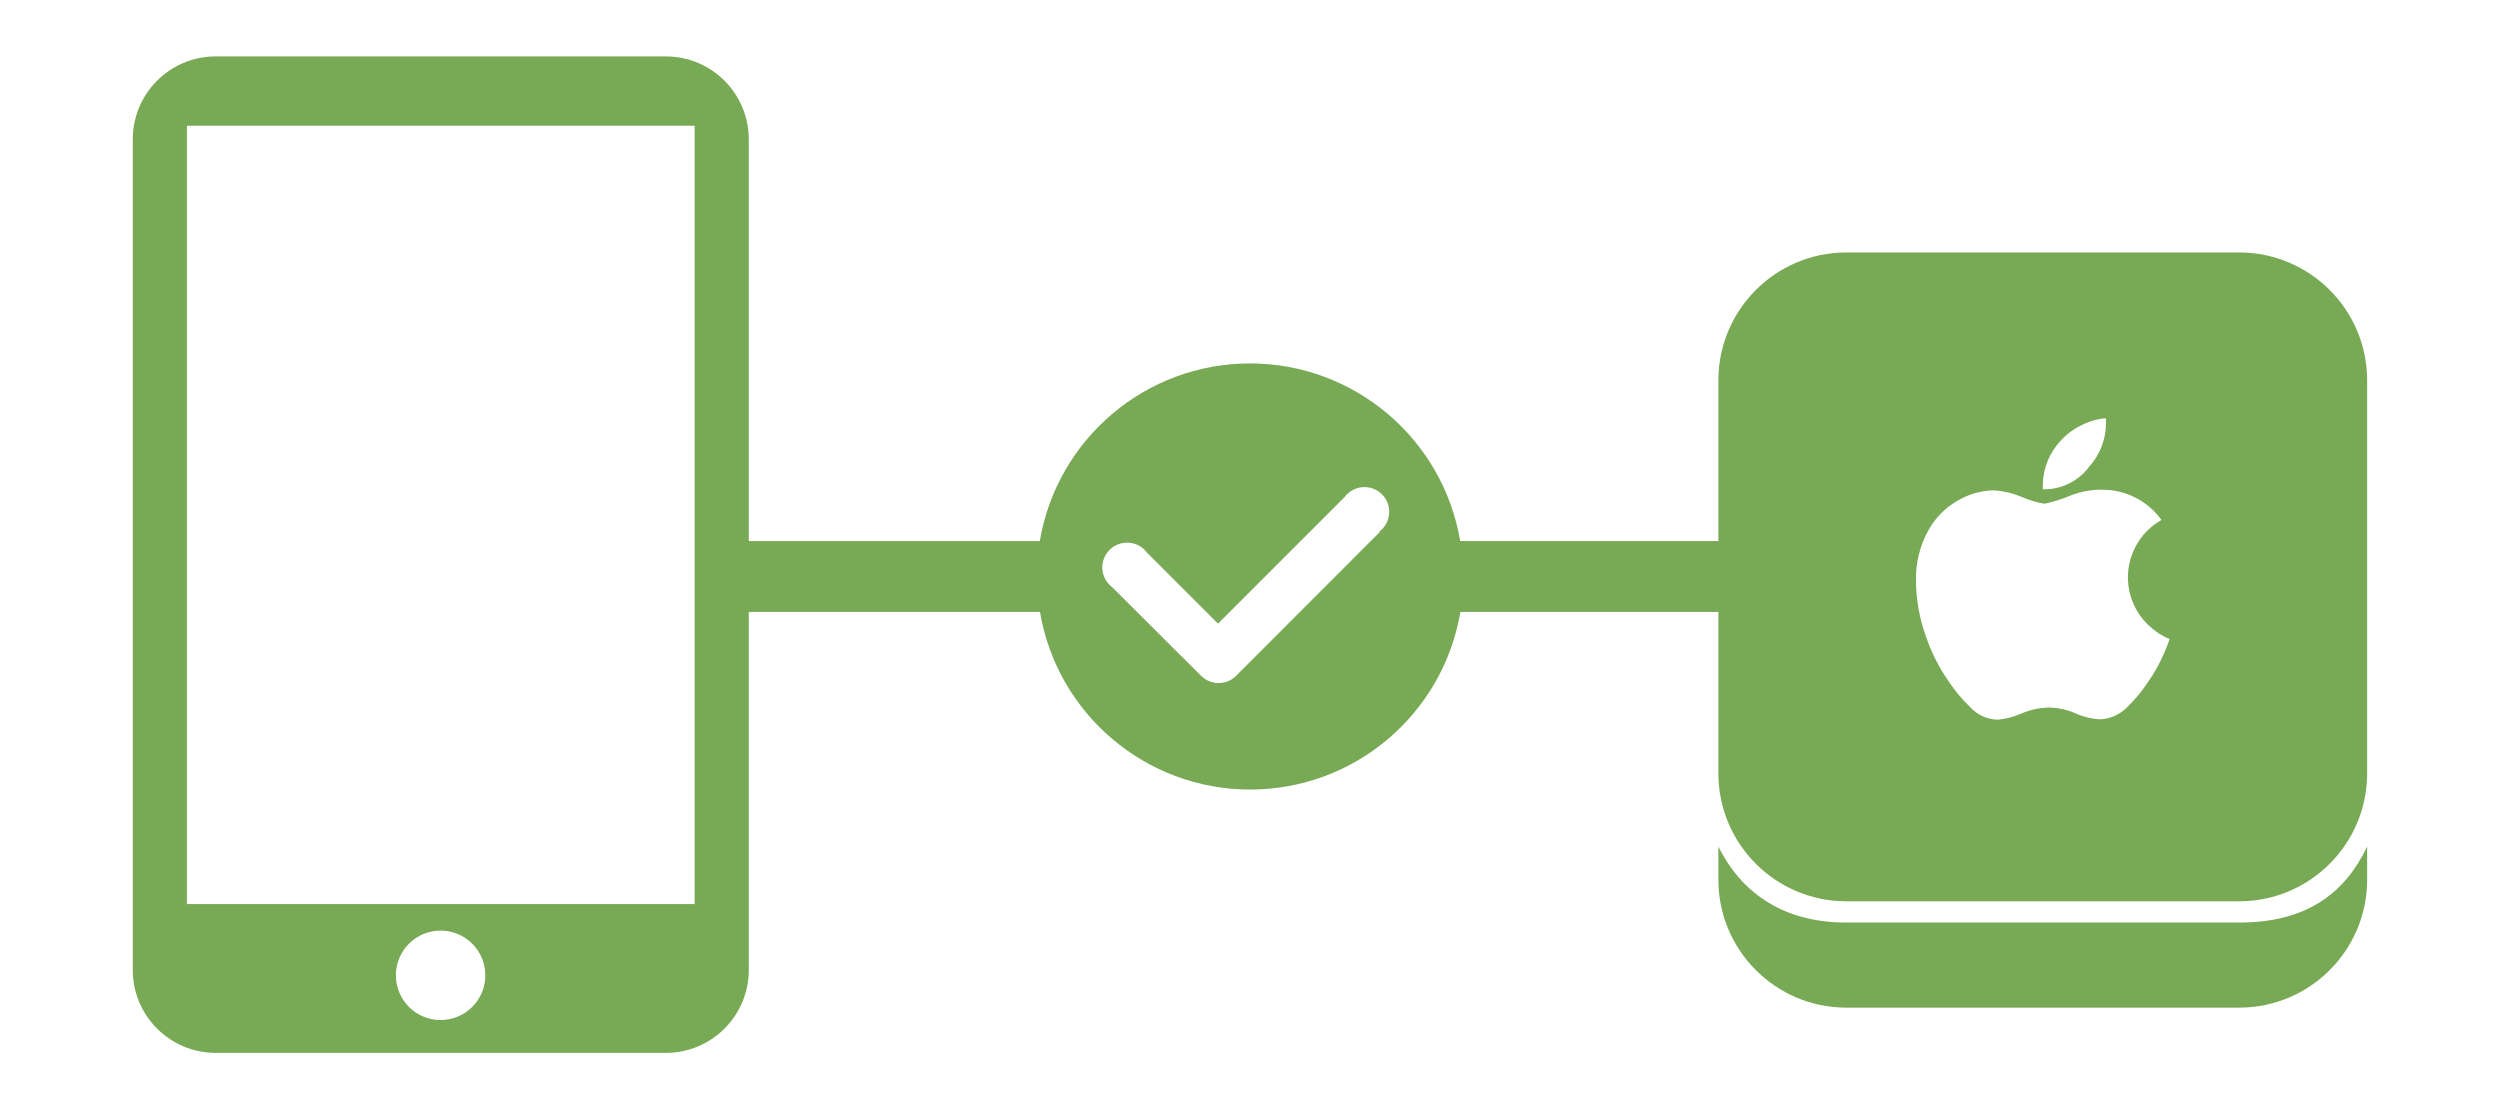
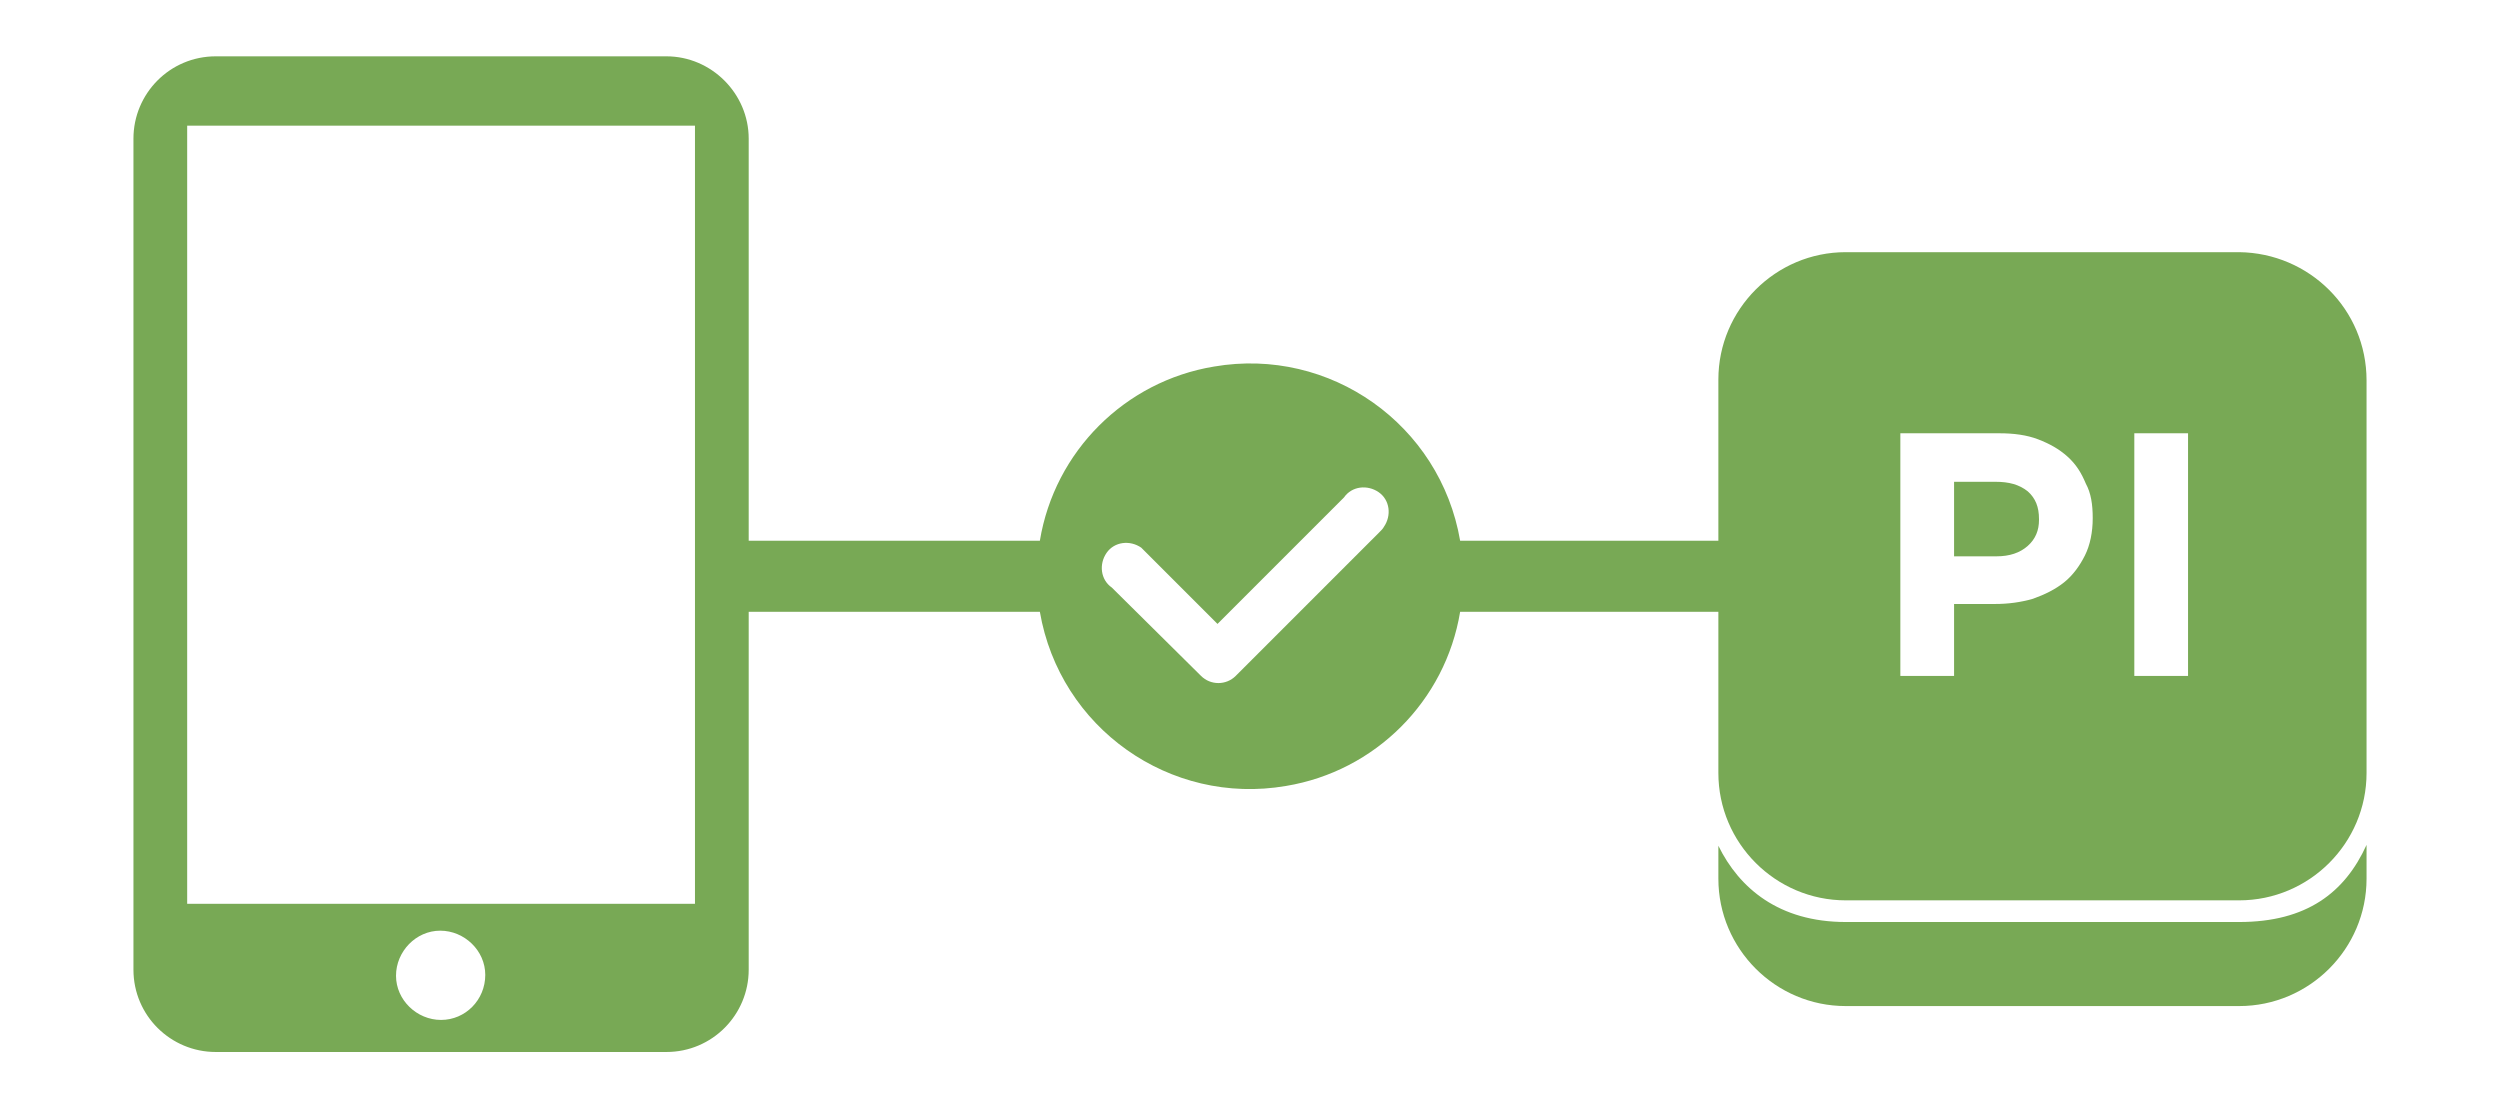
- <svg xmlns="http://www.w3.org/2000/svg" viewBox="0 0 288.47 128">
-   <defs>
-     <style>.cls-1{fill:#78a955;}</style>
-   </defs>
-   <g id="N_JOY" data-name="N'JOY">
-     <path class="cls-1" d="M76.86,6.51h-52a9.57,9.57,0,0,0-9.54,9.54v95.9a9.57,9.57,0,0,0,9.54,9.54h52a9.57,9.57,0,0,0,9.54-9.54V16.05A9.57,9.57,0,0,0,76.86,6.51Zm-26,111.19A5.16,5.16,0,1,1,56,112.54,5.16,5.16,0,0,1,50.86,117.7Zm29.29-13.38H21.57V14.51H80.15Z" />
-     <path class="cls-1" d="M258.42,106.45H213c-7.68,0-12.29-3.86-14.72-8.76v3.85A14.77,14.77,0,0,0,213,116.27h45.42a14.77,14.77,0,0,0,14.72-14.72V97.69C270.61,103,266.22,106.45,258.42,106.45Z" />
-     <path class="cls-1" d="M258.42,29.13H213a14.77,14.77,0,0,0-14.72,14.72V89.27A14.77,14.77,0,0,0,213,104h45.42a14.77,14.77,0,0,0,14.72-14.72V43.86A14.77,14.77,0,0,0,258.42,29.13ZM237.73,50.9a7.76,7.76,0,0,1,2.46-1.84,7.32,7.32,0,0,1,2.81-.8,6.3,6.3,0,0,1,0,.69,7.41,7.41,0,0,1-1.9,4.86,6.47,6.47,0,0,1-5.38,2.65,5.4,5.4,0,0,1,0-.66A7.61,7.61,0,0,1,237.73,50.9Zm12,24.43a18.88,18.88,0,0,1-1.87,3.36,17.07,17.07,0,0,1-2.41,2.91A4.67,4.67,0,0,1,242.37,83a7.75,7.75,0,0,1-2.86-.68,8.2,8.2,0,0,0-3.08-.68,8.47,8.47,0,0,0-3.16.68,8.51,8.51,0,0,1-2.73.72,4.39,4.39,0,0,1-3.16-1.4,17.91,17.91,0,0,1-2.52-3,20.82,20.82,0,0,1-2.66-5.29,19.35,19.35,0,0,1-1.12-6.3,11.5,11.5,0,0,1,1.51-6,8.86,8.86,0,0,1,3.16-3.2A8.51,8.51,0,0,1,230,56.58a10.07,10.07,0,0,1,3.31.77,10.63,10.63,0,0,0,2.62.77,15.7,15.7,0,0,0,2.91-.91,9.62,9.62,0,0,1,4-.7A8.4,8.4,0,0,1,249.41,60a7.6,7.6,0,0,0-1.47,12.17,7.91,7.91,0,0,0,2.41,1.58Q250.06,74.57,249.73,75.34Z" />
-     <path class="cls-1" d="M202.56,62.43H168.49a24.6,24.6,0,0,0-48.51,0H85.52a4.09,4.09,0,0,0,0,8.18H120a24.6,24.6,0,0,0,48.51,0h34.07a4.09,4.09,0,1,0,0-8.18Zm-43.33-1.06L142.61,78a2.86,2.86,0,0,1-4,0L128.35,67.77a2.86,2.86,0,1,1,4-4l8.19,8.19,14.6-14.6a2.86,2.86,0,1,1,4,4Z" />
+ <svg xmlns="http://www.w3.org/2000/svg" version="1.1" id="Calque_1" x="0px" y="0px" viewBox="0 0 288.5 128" style="enable-background:new 0 0 288.5 128;" xml:space="preserve">
+   <style type="text/css">
+ 	.st0{fill:#78A955;}
+ </style>
+   <g id="N_JOY">
+     <path class="st0" d="M76.9,6.5h-52c-5.3,0-9.5,4.3-9.5,9.5v95.9c0,5.3,4.3,9.5,9.5,9.5h52c5.3,0,9.5-4.3,9.5-9.5V16   C86.4,10.8,82.1,6.5,76.9,6.5z M50.9,117.7c-2.8,0-5.2-2.3-5.2-5.1c0-2.8,2.3-5.2,5.1-5.2s5.2,2.3,5.2,5.1c0,0,0,0,0,0   C56,115.4,53.7,117.7,50.9,117.7z M80.2,104.3H21.6V14.5h58.6V104.3z" />
+     <path class="st0" d="M258.4,106.4H213c-7.7,0-12.3-3.9-14.7-8.8v3.8c0,8.1,6.6,14.7,14.7,14.7h45.4c8.1,0,14.7-6.6,14.7-14.7v-3.9   C270.6,103,266.2,106.4,258.4,106.4z" />
+     <path class="st0" d="M202.6,62.4h-34.1c-2.3-13.4-15-22.4-28.4-20.1c-10.3,1.7-18.4,9.8-20.1,20.1H85.5c-2.3,0-4.1,1.8-4.1,4.1   c0,2.3,1.8,4.1,4.1,4.1H120c2.3,13.4,15,22.4,28.4,20.1c10.3-1.7,18.4-9.8,20.1-20.1h34.1c2.3,0,4.1-1.8,4.1-4.1   C206.7,64.3,204.8,62.4,202.6,62.4C202.6,62.4,202.6,62.4,202.6,62.4L202.6,62.4z M159.2,61.4L142.6,78c-1.1,1.1-2.9,1.1-4,0   l-10.3-10.2c-1.3-0.9-1.5-2.7-0.6-4c0.9-1.3,2.7-1.5,4-0.6c0.2,0.2,0.4,0.4,0.6,0.6l8.2,8.2l14.6-14.6c0.9-1.3,2.7-1.5,4-0.6   c1.3,0.9,1.5,2.7,0.6,4C159.6,61,159.4,61.2,159.2,61.4L159.2,61.4z" />
+   </g>
+   <g>
+     <path class="st0" d="M258.4,29.1H213c-8.1,0-14.7,6.6-14.7,14.7v45.4c0,8.1,6.6,14.7,14.7,14.7h45.4c8.1,0,14.7-6.6,14.7-14.7V43.9   C273.1,35.7,266.5,29.2,258.4,29.1z M241.5,59.8c0,1.6-0.3,3.1-0.9,4.3c-0.6,1.2-1.4,2.3-2.4,3.1c-1,0.8-2.2,1.4-3.6,1.9   c-1.4,0.4-2.8,0.6-4.4,0.6h-4.7V78h-6.2V50h11.4c1.7,0,3.2,0.2,4.5,0.7c1.3,0.5,2.4,1.1,3.4,2s1.6,1.9,2.1,3.1   C241.3,56.9,241.5,58.2,241.5,59.8L241.5,59.8z M252.5,78h-6.2V50h6.2V78z" />
+     <path class="st0" d="M230.3,55.6h-4.8v8.6h4.9c1.5,0,2.7-0.4,3.6-1.2c0.9-0.8,1.3-1.8,1.3-3v-0.1c0-1.4-0.4-2.4-1.3-3.2   C233,55.9,231.8,55.6,230.3,55.6z" />
  </g>
</svg>
